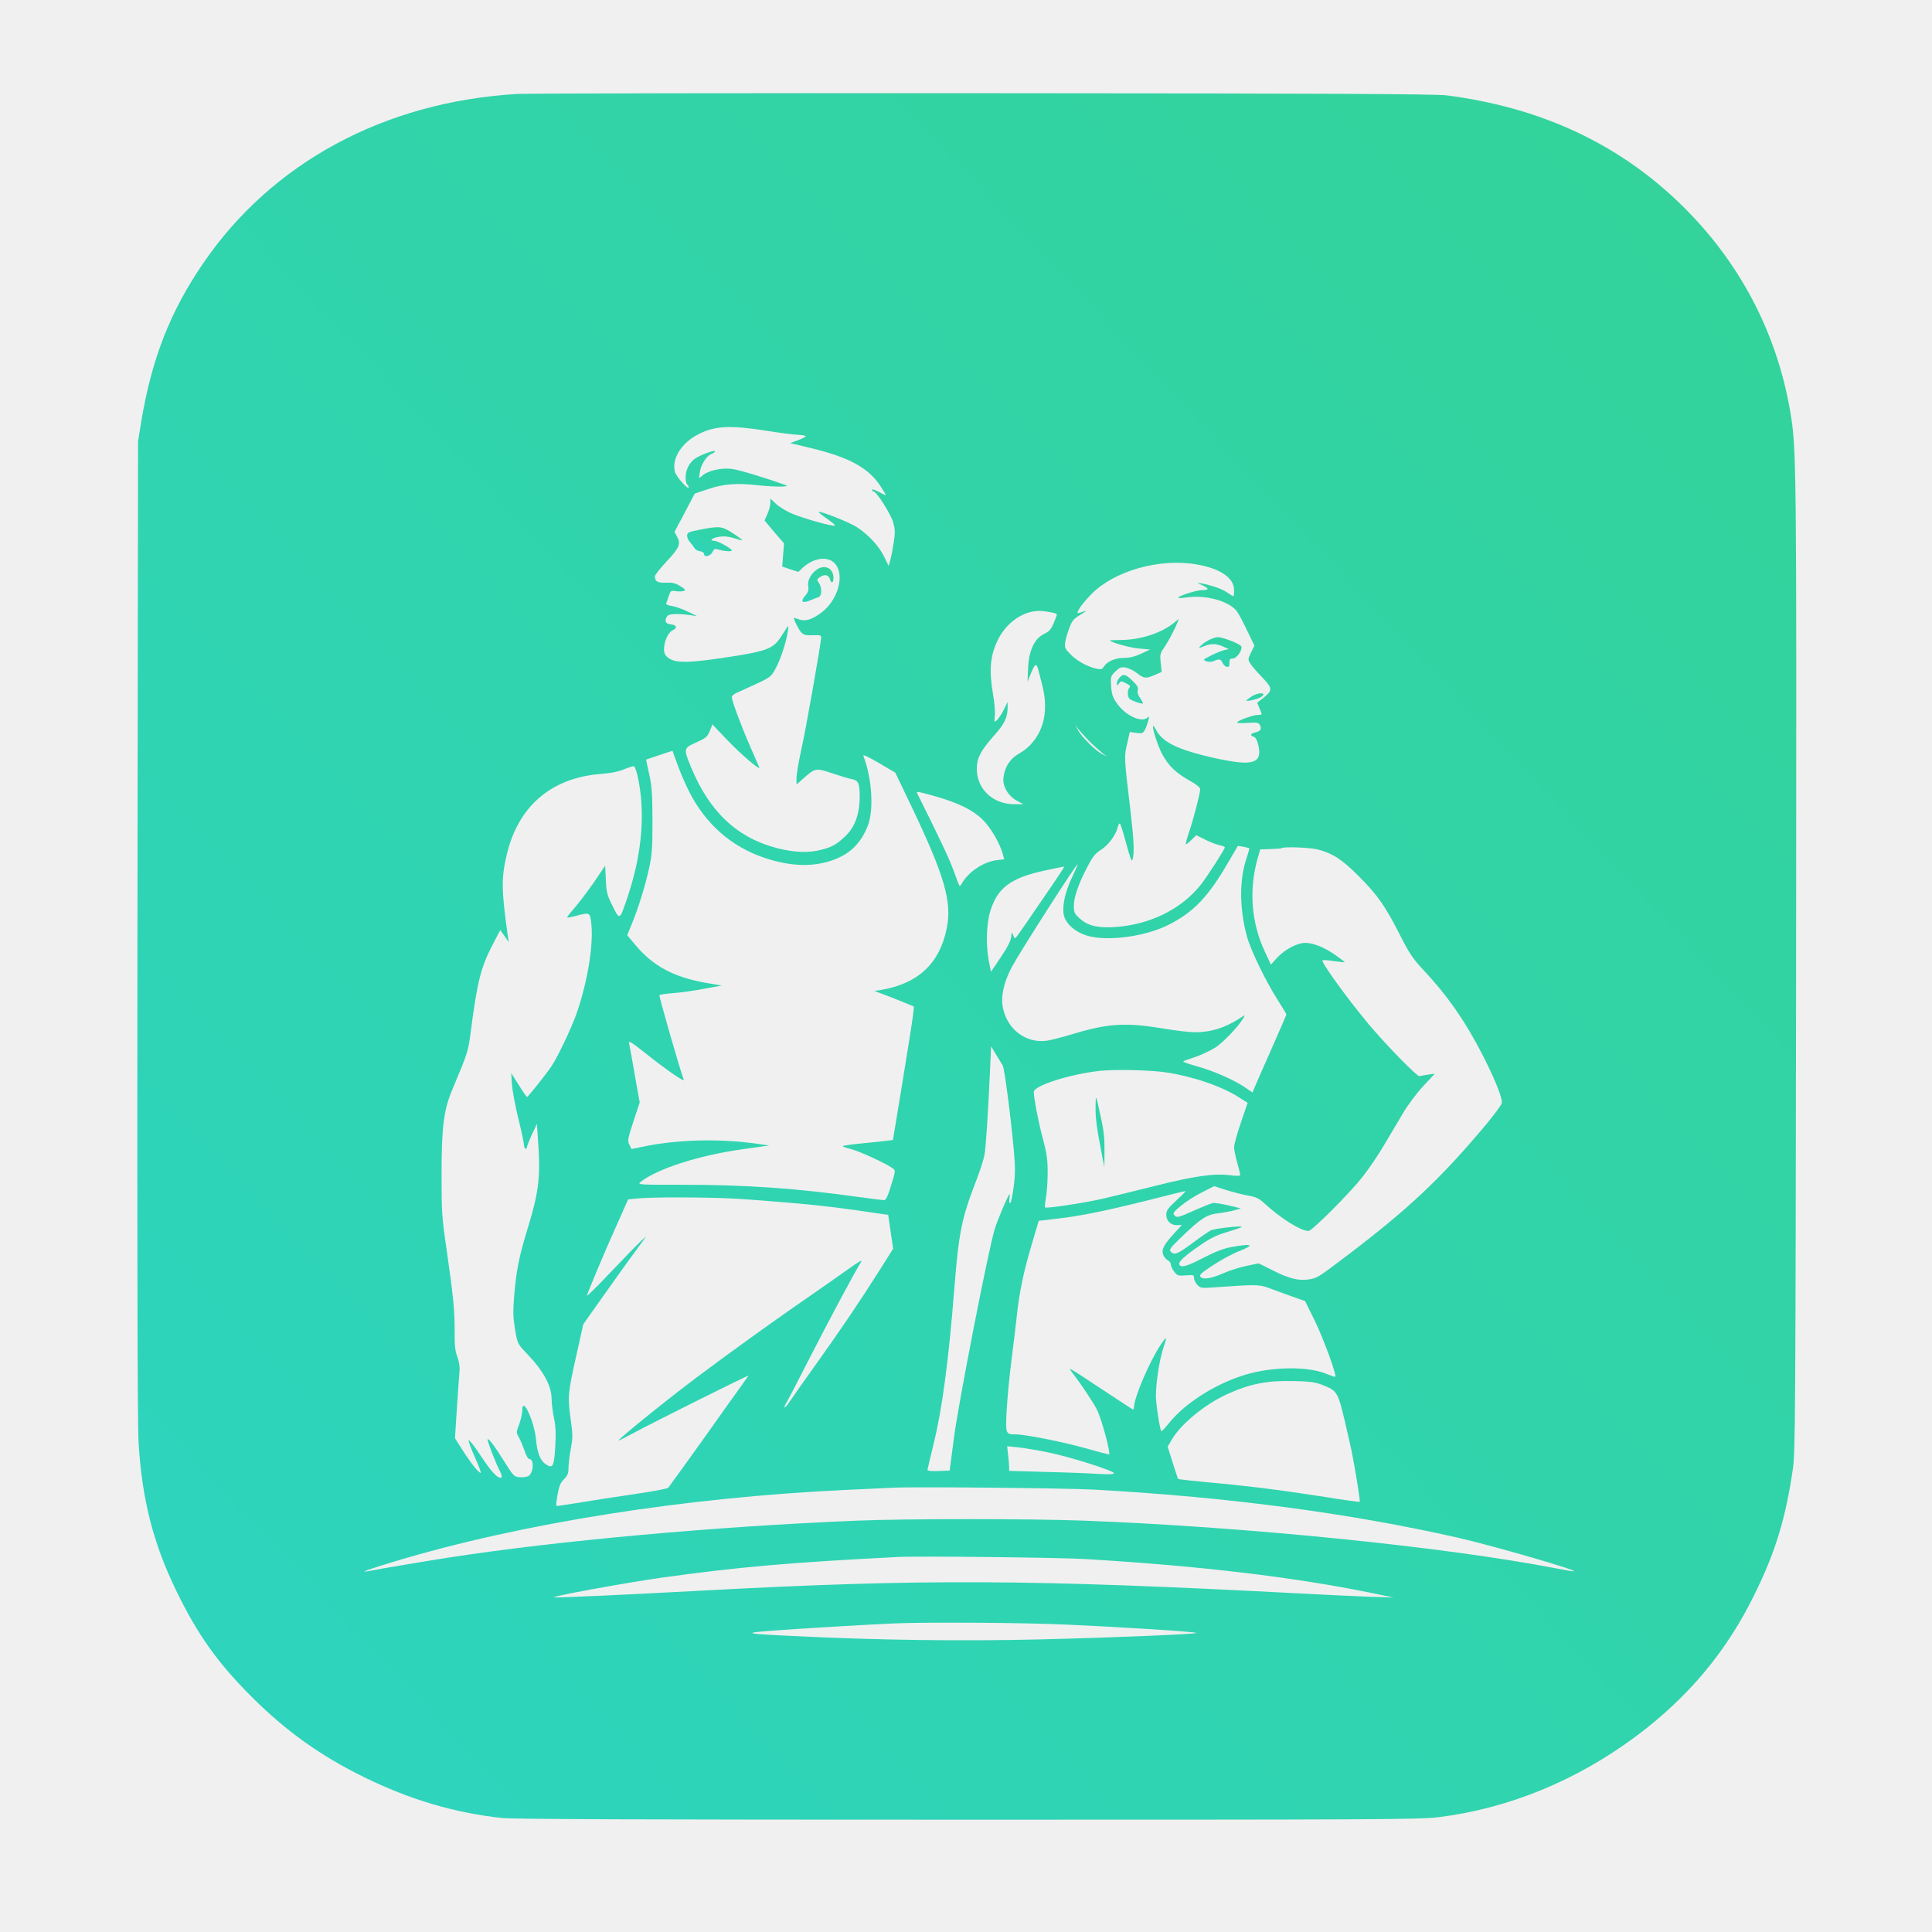
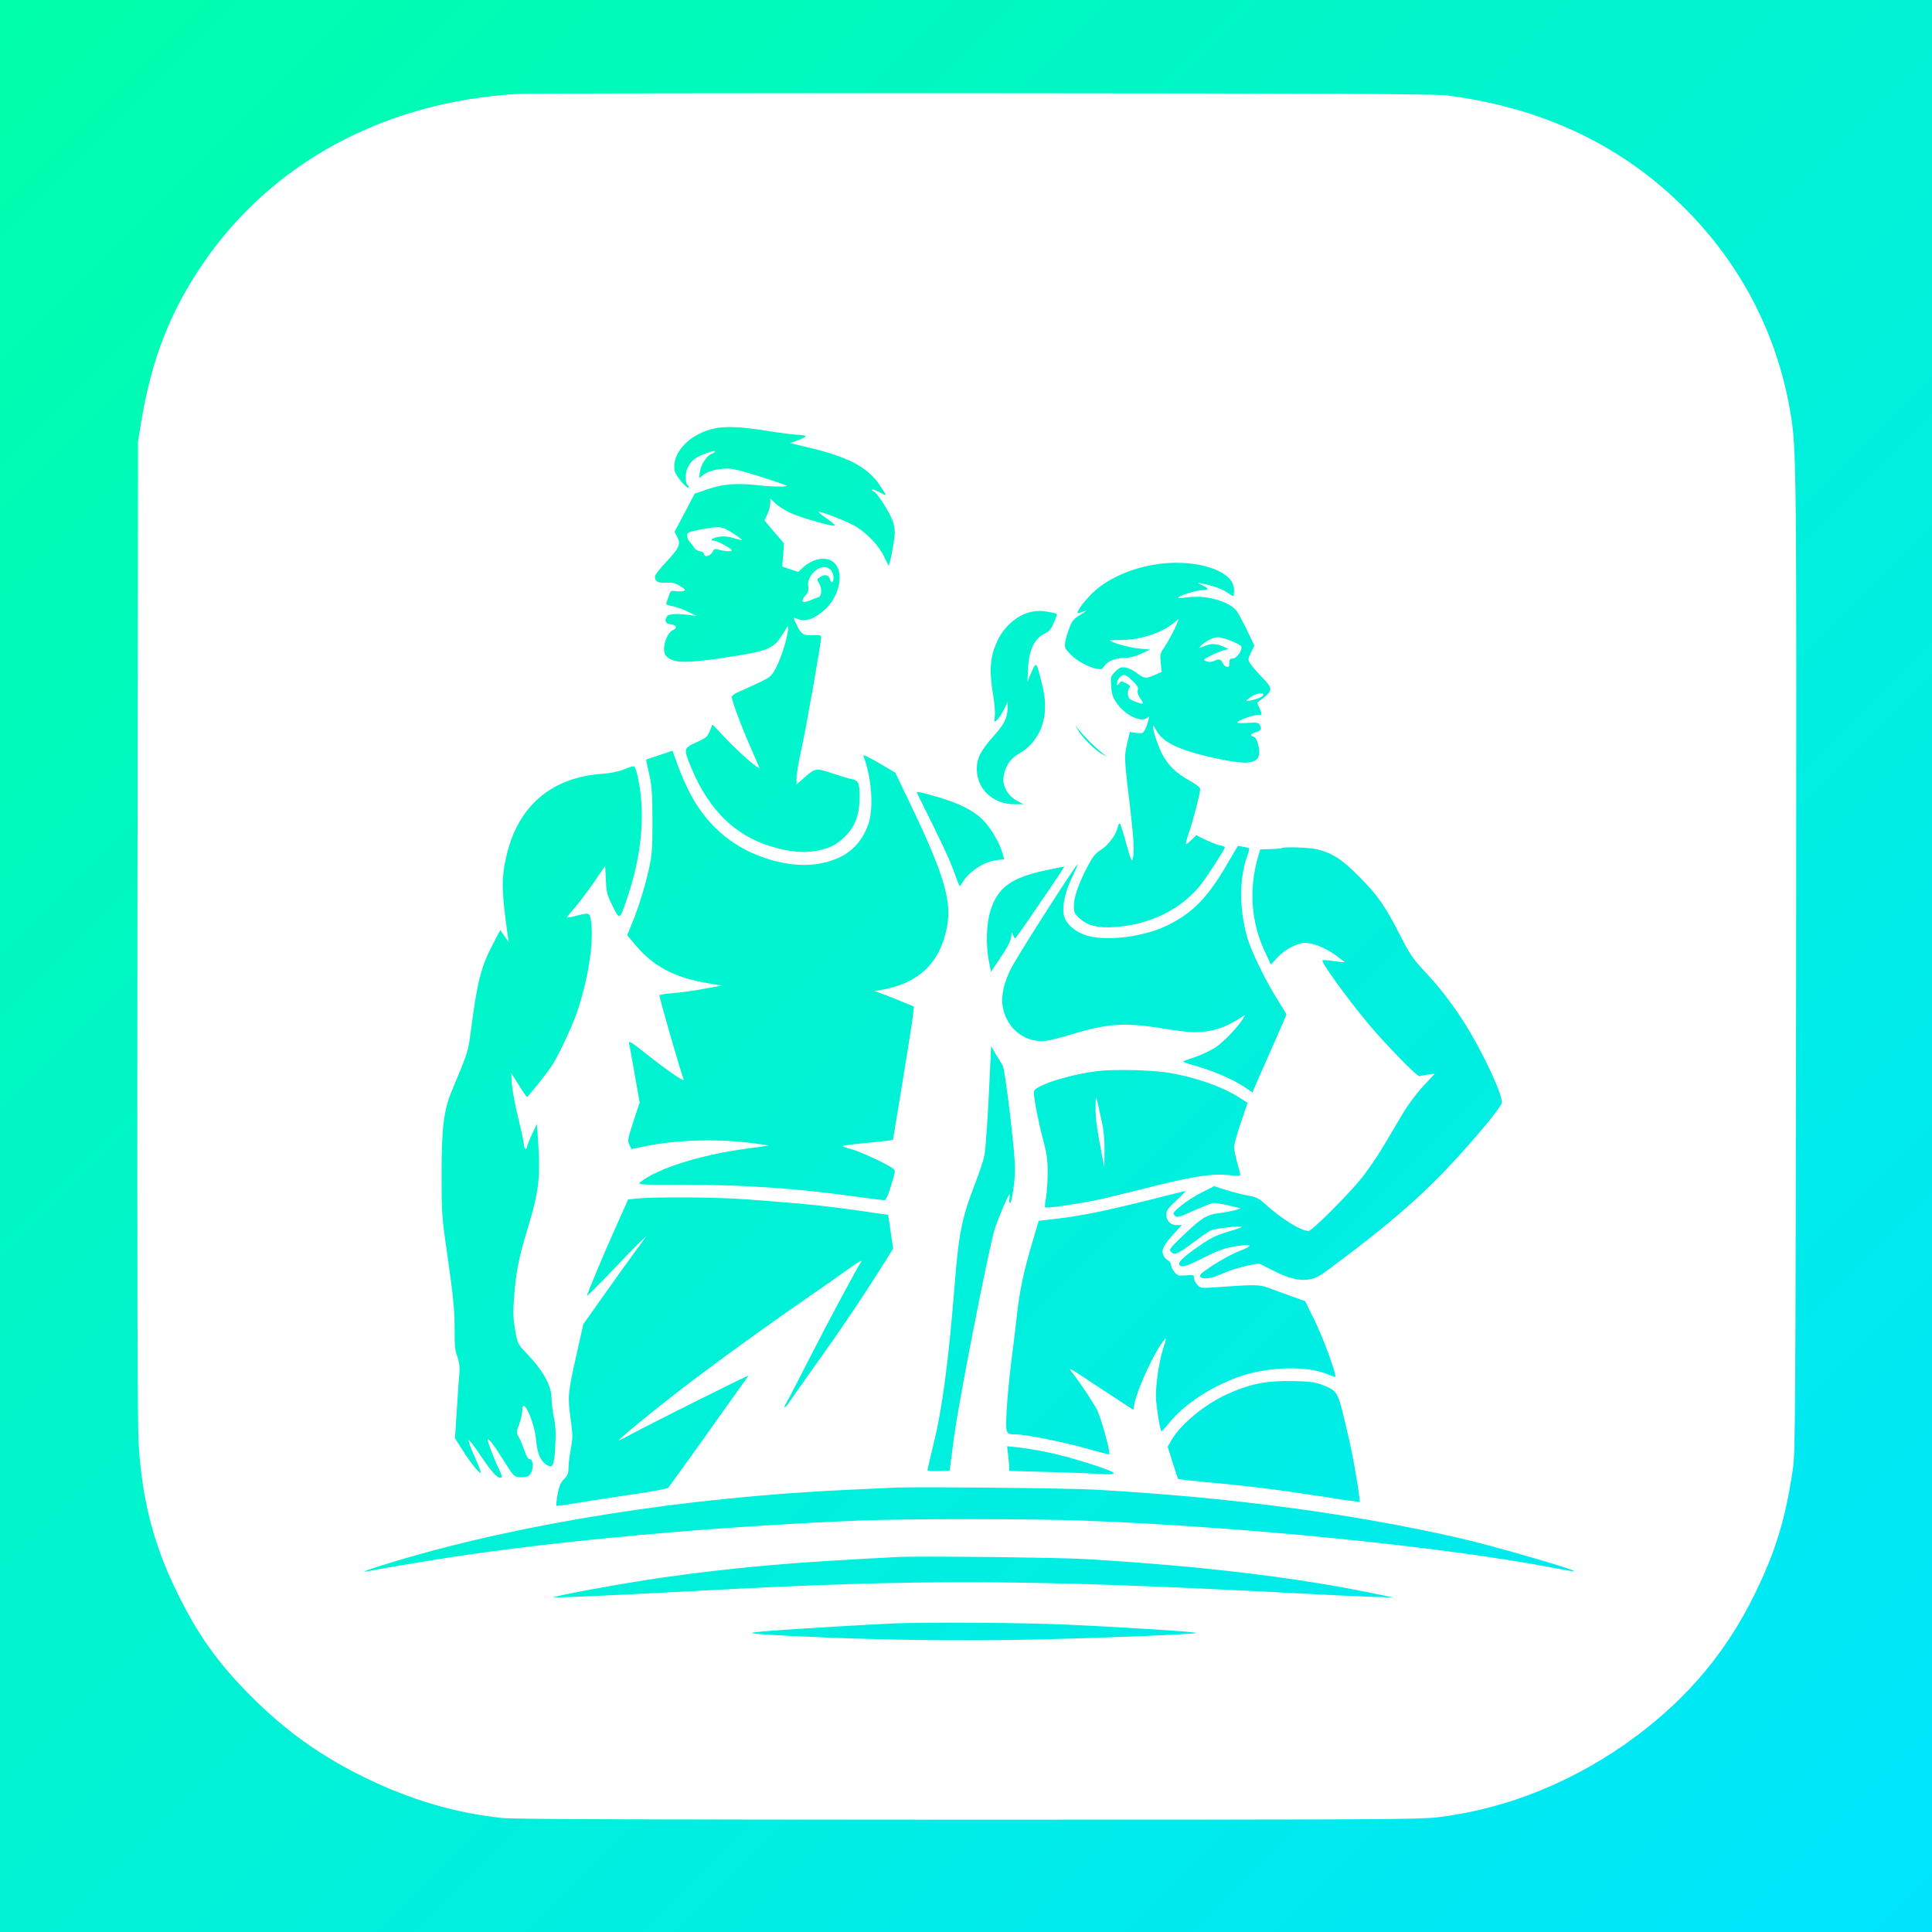
<svg xmlns="http://www.w3.org/2000/svg" viewBox="0 0 1254 1254" width="512" height="512">
  <defs>
-     <linearGradient id="bg" x1="0%" y1="0%" x2="100%" y2="100%">
-       <stop stop-color="#2dd4bf" />
-       <stop offset="1" stop-color="#34d399" />
+     <linearGradient id="coach-bg" x1="0%" y1="0%" x2="100%" y2="100%">
+       <stop offset="0%" stop-color="#00ffaa" />
+       <stop offset="100%" stop-color="#00e5ff" />
    </linearGradient>
  </defs>
-   <g transform="translate(0,1254) scale(0.1,-0.1)" fill="url(#bg)" stroke="none">
+   <rect width="1254" height="1254" fill="url(#coach-bg)" />
+   <g transform="translate(0,1254) scale(0.1,-0.1)" fill="#ffffff" stroke="none">
    <path d="M3355 11930 c-859 -51 -1590 -445 -2037 -1100 -214 -314 -333 -618 -401 -1025 l-21 -130 -4 -3165 c-2 -2199 0 -3219 8 -3342 22 -360 95 -647 245 -955 136 -280 267 -465 485 -683 223 -224 451 -387 735 -526 299 -146 586 -231 894 -264 75 -8 933 -11 3025 -11 2614 0 2935 1 3051 16 456 56 900 238 1290 530 337 253 584 549 765 920 135 275 200 490 247 811 16 110 17 349 21 3269 3 3278 3 3352 -38 3593 -89 521 -335 984 -719 1354 -403 389 -905 621 -1511 699 -73 9 -781 13 -3000 14 -1598 1 -2963 -1 -3035 -5z m1615 -2185 c86 -14 180 -26 208 -27 29 -1 52 -6 52 -9 0 -4 -23 -16 -50 -26 l-51 -19 116 -28 c261 -61 389 -129 469 -250 20 -30 36 -57 36 -59 0 -3 -20 6 -45 20 -25 13 -45 20 -45 14 0 -6 4 -11 10 -11 19 0 111 -145 127 -199 13 -47 14 -67 4 -131 -6 -41 -16 -93 -22 -114 l-11 -39 -30 61 c-34 69 -99 139 -174 189 -46 31 -242 109 -250 100 -2 -2 21 -21 51 -42 30 -20 55 -41 55 -46 0 -12 -219 49 -290 82 -36 17 -80 44 -97 62 l-33 31 0 -30 c0 -16 -9 -48 -19 -71 l-19 -41 63 -75 64 -74 -6 -75 -6 -75 52 -18 53 -17 26 25 c83 77 189 81 226 8 42 -80 -3 -218 -95 -291 -63 -50 -109 -65 -151 -51 -17 6 -32 11 -34 11 -8 0 30 -78 47 -95 16 -16 31 -20 74 -18 44 2 55 0 55 -13 0 -34 -101 -609 -130 -734 -16 -74 -30 -154 -30 -178 l0 -44 44 39 c78 69 81 69 184 35 50 -17 107 -34 126 -38 47 -8 56 -27 56 -111 0 -118 -31 -203 -97 -264 -53 -50 -84 -67 -150 -84 -82 -22 -176 -19 -285 9 -262 66 -443 236 -563 527 -49 120 -49 123 34 160 62 28 72 36 88 74 l17 43 92 -97 c91 -95 223 -209 212 -181 -4 8 -31 72 -62 142 -59 136 -116 290 -116 314 0 8 17 22 38 30 20 9 78 35 127 58 87 41 92 45 122 102 32 61 67 170 77 239 5 34 4 37 -7 21 -6 -10 -25 -40 -42 -65 -43 -66 -90 -86 -275 -116 -314 -50 -404 -53 -455 -13 -18 14 -25 29 -25 54 0 50 27 110 56 123 33 15 26 35 -14 39 -33 3 -41 22 -22 52 10 16 66 19 145 8 l50 -7 -63 30 c-34 17 -80 33 -103 36 -24 4 -38 10 -35 17 3 6 10 27 17 48 11 34 14 36 45 31 18 -3 41 -2 51 1 15 6 11 11 -22 32 -31 19 -52 24 -93 22 -55 -2 -72 9 -71 42 0 8 34 51 75 95 85 91 94 114 69 161 l-17 32 66 124 65 124 83 28 c104 36 190 42 332 26 104 -11 210 -11 176 1 -154 55 -310 101 -353 106 -65 7 -147 -11 -183 -40 l-27 -21 6 42 c6 47 46 107 77 117 11 3 20 11 20 16 0 10 -90 -22 -126 -46 -38 -24 -64 -75 -64 -122 0 -23 5 -45 10 -48 6 -3 10 -11 10 -18 0 -22 -80 68 -89 100 -23 84 41 188 153 245 105 54 206 59 436 23z m2800 -869 c153 -27 240 -88 240 -166 0 -22 -2 -40 -5 -40 -2 0 -21 11 -41 25 -35 24 -100 46 -169 59 -28 4 -27 4 7 -12 47 -21 48 -32 3 -32 -36 0 -142 -33 -157 -48 -5 -5 19 -5 53 0 125 19 281 -24 329 -92 11 -16 41 -73 66 -125 l46 -96 -22 -44 c-21 -44 -21 -46 -4 -73 9 -15 44 -55 77 -89 68 -71 68 -84 7 -133 l-40 -31 15 -36 c19 -45 19 -43 -10 -43 -30 0 -135 -38 -135 -49 0 -5 31 -6 69 -3 61 4 70 2 79 -15 13 -24 4 -38 -30 -47 -32 -7 -37 -21 -10 -28 12 -4 22 -22 30 -57 18 -81 -7 -111 -92 -111 -67 0 -247 37 -367 76 -112 36 -175 78 -205 136 -9 16 -17 28 -19 26 -9 -9 29 -127 58 -182 40 -75 88 -122 177 -172 47 -26 70 -45 70 -57 0 -26 -45 -200 -74 -284 -14 -40 -22 -73 -18 -73 3 0 20 13 37 30 l30 29 58 -29 c32 -16 74 -32 93 -36 19 -3 34 -10 34 -14 0 -12 -112 -186 -155 -241 -125 -159 -328 -260 -556 -276 -112 -8 -179 8 -230 55 -35 31 -39 39 -39 83 0 56 31 145 90 257 32 61 49 83 86 106 49 31 98 98 109 148 4 17 10 26 15 21 4 -4 23 -64 41 -132 26 -95 35 -118 40 -100 13 45 9 124 -15 329 -40 335 -40 339 -20 423 l17 76 43 -6 c39 -5 43 -3 57 23 8 16 17 43 21 59 6 24 5 28 -5 18 -39 -38 -148 14 -203 97 -24 34 -31 58 -34 107 -4 59 -3 64 27 94 28 27 37 31 68 26 20 -4 53 -20 74 -37 44 -35 59 -36 116 -10 l43 19 -6 58 c-6 53 -4 63 21 98 29 43 70 120 86 162 l10 26 -33 -27 c-80 -65 -216 -109 -340 -110 -42 0 -76 -2 -75 -3 15 -15 130 -47 187 -52 l75 -7 -58 -27 c-38 -18 -74 -27 -108 -27 -59 0 -111 -22 -133 -55 -13 -20 -20 -22 -50 -15 -59 13 -127 51 -169 94 -35 36 -38 44 -33 78 3 21 15 62 27 92 17 47 28 60 72 86 29 18 43 29 32 25 -60 -21 -60 -21 -39 15 10 19 46 61 79 95 150 151 445 234 685 191z m-940 -312 c17 -3 30 -9 30 -12 0 -4 -9 -29 -21 -57 -17 -40 -29 -54 -63 -70 -62 -30 -99 -109 -103 -224 l-4 -86 20 49 c29 70 38 75 50 30 37 -138 44 -176 44 -239 1 -131 -62 -246 -168 -306 -59 -33 -93 -85 -102 -157 -7 -54 31 -119 87 -149 l43 -23 -59 0 c-140 0 -244 99 -244 230 0 69 27 120 109 212 71 79 91 120 91 187 l0 35 -25 -51 c-14 -28 -34 -58 -44 -67 -18 -16 -18 -15 -14 27 3 24 -2 85 -11 137 -27 159 -20 252 30 355 45 95 136 170 229 186 39 6 63 5 125 -7z m244 -839 c28 -27 65 -60 81 -73 l30 -23 -34 18 c-44 24 -131 111 -154 154 l-18 34 22 -30 c13 -16 46 -52 73 -80z m-2605 -315 c108 -217 277 -366 496 -439 168 -56 318 -60 448 -11 107 40 175 108 219 219 41 102 28 310 -28 454 -4 12 28 -3 100 -45 l107 -63 104 -217 c216 -452 265 -621 230 -793 -46 -230 -188 -361 -430 -401 l-40 -6 65 -24 c36 -14 94 -36 129 -51 l63 -26 -6 -56 c-3 -31 -34 -226 -68 -433 l-62 -377 -36 -5 c-19 -3 -92 -10 -162 -17 -71 -7 -128 -15 -128 -18 0 -4 24 -12 53 -19 51 -12 233 -96 271 -125 20 -14 19 -16 -10 -111 -20 -67 -34 -96 -45 -96 -8 0 -80 9 -160 20 -407 57 -738 80 -1144 80 -300 0 -300 0 -275 20 110 86 384 173 669 212 l164 23 -84 12 c-239 33 -504 27 -722 -17 l-88 -18 -14 28 c-13 25 -11 37 26 150 l41 124 -32 180 c-17 100 -34 192 -37 205 -5 19 15 7 100 -60 139 -111 262 -196 255 -177 -22 56 -158 529 -158 548 0 4 39 10 88 14 48 3 139 16 202 28 l115 21 -100 17 c-212 37 -348 110 -464 250 l-50 60 29 71 c42 102 85 238 112 359 20 92 23 130 23 315 -1 174 -4 226 -22 303 -11 50 -20 92 -19 92 1 0 39 13 86 29 l85 28 31 -86 c17 -48 50 -125 73 -171z m-332 99 c55 -238 31 -517 -69 -807 -48 -140 -45 -139 -102 -22 -26 54 -31 79 -34 153 l-4 88 -73 -108 c-41 -58 -97 -133 -125 -165 -29 -33 -51 -61 -49 -63 2 -2 29 3 59 11 84 22 88 21 96 -33 20 -138 -19 -389 -96 -608 -34 -94 -124 -284 -162 -338 -39 -57 -151 -197 -157 -197 -3 0 -28 35 -54 78 l-49 77 5 -75 c3 -41 22 -140 41 -219 20 -80 36 -155 36 -167 0 -13 5 -26 10 -29 6 -3 10 0 10 8 0 8 15 45 32 83 l33 69 6 -90 c19 -252 8 -345 -66 -588 -57 -187 -73 -269 -87 -431 -9 -111 -8 -146 5 -225 16 -93 17 -94 75 -155 109 -114 161 -209 162 -293 0 -28 7 -84 15 -124 12 -54 14 -102 9 -190 -8 -128 -16 -143 -60 -114 -37 24 -57 73 -65 162 -11 119 -89 286 -89 190 0 -20 -9 -61 -20 -91 -20 -53 -20 -54 -1 -87 10 -19 26 -58 36 -86 9 -30 23 -53 30 -53 34 0 28 -92 -6 -111 -11 -5 -37 -9 -57 -7 -35 3 -40 8 -97 99 -67 107 -103 154 -110 147 -5 -5 52 -155 81 -209 8 -17 13 -33 10 -37 -18 -17 -63 29 -133 135 -42 64 -79 111 -81 105 -2 -7 16 -57 41 -112 25 -55 41 -100 37 -100 -13 0 -62 61 -116 145 l-51 80 13 200 c7 110 15 218 17 240 2 24 -4 59 -14 88 -15 37 -19 74 -18 170 0 137 -8 216 -53 532 -30 203 -32 240 -32 480 0 307 14 420 69 551 103 245 103 247 120 374 43 332 66 424 148 579 l44 84 28 -39 27 -39 -6 40 c-42 299 -43 378 -6 531 75 314 291 497 614 521 57 4 108 14 145 29 31 13 60 22 66 20 5 -1 15 -27 22 -57z m1942 -140 c145 -42 236 -87 299 -149 52 -51 110 -150 130 -221 l10 -36 -48 -6 c-86 -10 -186 -77 -228 -153 -6 -10 -12 -17 -14 -14 -3 3 -20 48 -39 100 -28 77 -80 188 -237 503 -6 12 16 8 127 -24z m2030 -335 c1 -1 -6 -29 -17 -61 -48 -139 -48 -326 0 -506 24 -91 122 -293 202 -419 31 -48 56 -90 56 -93 0 -2 -46 -107 -101 -232 -56 -126 -105 -238 -110 -251 l-9 -23 -46 31 c-70 49 -202 107 -308 137 -53 15 -96 29 -96 33 0 3 33 15 74 28 40 13 101 42 135 63 54 36 155 142 183 194 11 19 11 19 -18 0 -99 -65 -191 -95 -300 -95 -33 0 -127 11 -210 25 -240 40 -357 32 -589 -39 -60 -18 -133 -37 -161 -41 -134 -18 -255 72 -284 212 -16 73 6 171 59 269 57 105 415 664 425 664 3 0 -13 -37 -35 -83 -45 -94 -65 -185 -55 -243 12 -60 76 -116 159 -139 133 -36 373 -3 521 72 165 83 260 184 391 411 l60 102 35 -6 c19 -4 37 -8 39 -10z m446 -8 c97 -26 156 -64 266 -175 121 -121 169 -190 268 -384 59 -116 83 -152 152 -225 157 -168 274 -337 388 -561 82 -163 125 -273 118 -302 -3 -13 -48 -73 -98 -134 -296 -353 -503 -549 -909 -857 -189 -143 -190 -144 -250 -153 -62 -9 -129 8 -232 61 l-88 44 -78 -16 c-42 -9 -108 -29 -146 -46 -85 -37 -137 -46 -154 -25 -10 12 4 24 83 76 52 34 126 74 165 89 108 42 90 53 -46 28 -48 -8 -105 -30 -181 -69 -111 -57 -146 -67 -158 -46 -10 16 29 54 130 123 70 49 110 69 179 89 49 15 92 29 95 33 11 11 -174 -9 -200 -22 -14 -7 -65 -42 -113 -78 -102 -76 -122 -84 -145 -62 -15 15 -9 23 72 101 123 118 159 141 234 150 34 4 81 13 105 19 l42 13 -79 19 c-44 10 -89 17 -100 16 -11 -1 -65 -23 -120 -47 -111 -50 -117 -51 -134 -31 -10 11 -1 23 46 61 31 26 92 65 135 86 l79 40 77 -25 c43 -13 107 -30 142 -36 52 -9 73 -19 106 -50 107 -98 234 -178 287 -180 22 0 261 238 350 350 37 47 100 139 139 205 39 66 96 162 127 214 31 52 89 129 130 173 l74 79 -44 -6 c-24 -4 -49 -8 -56 -10 -14 -5 -223 210 -331 339 -142 171 -309 402 -298 413 3 3 36 1 73 -5 37 -5 69 -9 71 -7 1 1 -25 21 -59 45 -72 51 -145 80 -197 80 -52 0 -132 -42 -182 -96 l-41 -45 -39 84 c-90 191 -105 405 -45 613 l15 51 67 2 c37 1 69 4 72 6 10 11 189 4 236 -9z m-1737 -248 c-51 -74 -122 -178 -158 -231 -36 -53 -68 -97 -71 -97 -4 0 -10 10 -14 23 -7 19 -9 17 -12 -16 -3 -25 -25 -68 -68 -131 l-63 -94 -13 67 c-21 106 -17 244 9 328 46 150 133 215 350 262 70 15 128 27 130 26 1 -1 -39 -63 -90 -137z m-310 -1153 c12 -20 51 -320 73 -557 9 -98 9 -149 -1 -227 -7 -56 -17 -104 -22 -108 -7 -4 -9 6 -6 26 2 17 3 31 2 31 -8 0 -77 -161 -98 -229 -39 -125 -233 -1116 -264 -1351 l-28 -215 -72 -3 c-40 -2 -72 1 -72 6 0 5 18 80 39 168 56 224 98 540 136 1019 28 353 47 448 136 678 28 71 54 152 59 181 9 52 24 280 36 553 l7 152 31 -52 c18 -29 37 -61 44 -72z m1057 -45 c172 -25 364 -90 476 -162 l57 -36 -44 -129 c-24 -70 -44 -142 -44 -158 0 -17 9 -62 20 -100 11 -38 20 -75 20 -81 0 -7 -21 -8 -67 -2 -102 13 -235 -6 -480 -68 -120 -30 -276 -68 -347 -85 -129 -29 -364 -64 -373 -56 -2 3 0 31 6 63 6 32 11 105 11 163 0 87 -6 126 -30 216 -28 102 -60 266 -60 308 0 40 235 115 425 136 101 11 324 6 430 -9z m71 -831 c-55 -51 -66 -66 -66 -93 0 -41 29 -69 70 -68 l31 1 -51 -56 c-66 -72 -83 -104 -70 -137 5 -14 18 -30 30 -36 11 -6 20 -19 20 -29 0 -10 10 -31 22 -46 19 -25 26 -27 75 -23 49 4 53 3 53 -17 0 -12 10 -32 21 -44 21 -22 27 -23 108 -17 265 19 294 19 351 -2 30 -11 97 -35 148 -54 l93 -33 64 -130 c56 -115 142 -351 132 -361 -2 -2 -24 5 -48 15 -113 50 -324 53 -504 7 -197 -51 -414 -183 -525 -320 -25 -31 -48 -56 -51 -56 -7 0 -27 111 -35 200 -7 76 17 249 46 338 27 80 25 84 -16 24 -73 -109 -174 -345 -174 -408 0 -9 -3 -14 -8 -12 -4 2 -93 60 -197 129 -237 156 -225 150 -192 105 56 -72 135 -192 157 -236 30 -58 92 -290 78 -290 -6 0 -74 18 -152 40 -147 41 -391 90 -454 90 -65 0 -66 2 -58 157 4 76 18 221 31 323 13 102 29 232 35 290 16 153 44 285 96 461 l46 155 111 13 c148 16 312 49 597 120 129 33 239 60 244 60 5 1 -21 -26 -58 -60z m-2865 11 c101 -6 283 -20 404 -31 189 -17 296 -31 545 -68 l45 -6 16 -110 16 -110 -85 -135 c-128 -203 -250 -383 -412 -610 -81 -113 -159 -224 -175 -248 -32 -49 -47 -49 -17 0 11 18 79 150 152 293 127 248 295 562 329 614 10 16 -14 3 -74 -40 -50 -36 -142 -100 -205 -144 -262 -180 -543 -382 -785 -563 -210 -158 -524 -412 -509 -412 3 0 43 20 87 44 119 65 758 384 755 377 -2 -3 -24 -35 -50 -71 -26 -36 -140 -195 -253 -355 -114 -159 -212 -295 -218 -302 -7 -6 -109 -25 -227 -42 -118 -17 -278 -42 -355 -55 -77 -13 -142 -22 -144 -20 -2 2 1 35 8 74 10 54 19 77 42 99 23 24 29 38 29 74 0 25 7 80 15 124 13 70 13 91 0 184 -21 151 -20 172 33 409 l48 215 99 140 c85 120 185 261 284 395 l25 35 -33 -30 c-18 -16 -105 -105 -192 -197 -87 -92 -159 -163 -159 -158 0 12 116 289 198 470 l69 155 59 6 c103 10 444 9 635 -1z m3812 -1209 c96 -38 100 -44 146 -236 22 -93 45 -195 50 -225 23 -118 50 -294 47 -298 -2 -2 -105 12 -227 32 -288 45 -505 72 -751 94 -109 10 -199 20 -201 23 -2 2 -18 50 -36 107 l-32 102 28 48 c59 100 214 227 356 292 150 68 259 90 432 86 106 -2 141 -7 188 -25z m-1785 -437 c139 -27 432 -120 432 -136 0 -7 -32 -9 -97 -5 -54 4 -207 10 -340 13 l-243 7 0 26 c0 14 -3 50 -7 80 l-6 54 69 -7 c38 -4 124 -18 192 -32z m312 -243 c872 -49 1652 -153 2354 -312 232 -53 790 -215 751 -218 -5 -1 -66 10 -135 23 -714 137 -2007 267 -3045 306 -345 13 -1159 13 -1470 0 -914 -37 -1951 -131 -2655 -240 -135 -21 -458 -75 -515 -87 -72 -14 -4 11 166 62 826 249 1886 416 2939 465 129 6 267 12 305 14 140 7 1125 -3 1305 -13z m-55 -451 c734 -44 1341 -116 1845 -219 l145 -30 -155 5 c-85 3 -276 12 -425 20 -1785 94 -2477 97 -3925 19 -498 -27 -920 -46 -942 -43 -33 4 451 93 697 128 498 69 824 98 1530 134 135 7 1062 -3 1230 -14z m-130 -425 c364 -16 846 -47 840 -54 -9 -8 -526 -30 -1020 -42 -507 -12 -1049 -5 -1595 22 -317 15 -337 20 -135 35 171 13 660 42 790 47 216 9 843 5 1120 -8z" />
    <path d="M4543 9102 c-75 -15 -83 -18 -83 -39 0 -13 8 -31 18 -41 9 -10 22 -27 28 -38 6 -10 23 -20 38 -22 15 -2 26 -10 26 -18 0 -24 43 -13 55 14 7 17 15 21 30 17 43 -13 95 -17 95 -8 0 12 -92 63 -114 63 -36 0 -13 19 31 26 32 5 62 2 97 -9 27 -9 51 -15 53 -13 2 2 -25 22 -60 45 -72 46 -85 48 -214 23z" />
    <path d="M5296 8839 c-37 -29 -57 -72 -50 -106 4 -22 0 -37 -20 -60 -33 -39 -19 -51 32 -30 21 8 45 18 55 21 22 7 23 63 2 93 -15 21 -14 23 10 39 29 19 55 12 62 -16 8 -29 23 -24 23 8 0 66 -60 93 -114 51z" />
    <path d="M7853 8389 c-22 -11 -49 -29 -59 -40 -17 -19 -17 -19 19 -4 47 19 79 19 125 -1 l37 -17 -30 -7 c-16 -4 -55 -19 -85 -35 -53 -27 -54 -28 -30 -37 16 -6 33 -5 48 1 34 16 46 14 57 -11 6 -13 18 -24 28 -26 13 -3 17 3 17 26 0 23 4 28 22 28 24 -1 64 55 55 78 -5 13 -81 46 -138 59 -16 4 -40 -1 -66 -14z" />
    <path d="M7267 8142 c-10 -10 -17 -27 -17 -37 0 -18 1 -18 13 -1 13 17 15 17 46 1 25 -12 30 -20 22 -28 -15 -15 -14 -62 2 -74 16 -13 79 -34 85 -29 2 3 -6 19 -18 35 -14 20 -19 38 -15 51 5 16 -3 31 -33 60 -44 44 -61 49 -85 22z" />
    <path d="M8123 8019 c-18 -12 -33 -23 -33 -26 0 -7 62 6 88 19 12 6 22 15 22 20 0 15 -45 8 -77 -13z" />
    <path d="M7111 5354 c-1 -74 7 -133 44 -324 l13 -65 1 105 c1 73 -5 134 -20 200 -38 176 -37 173 -38 84z" />
  </g>
</svg>
